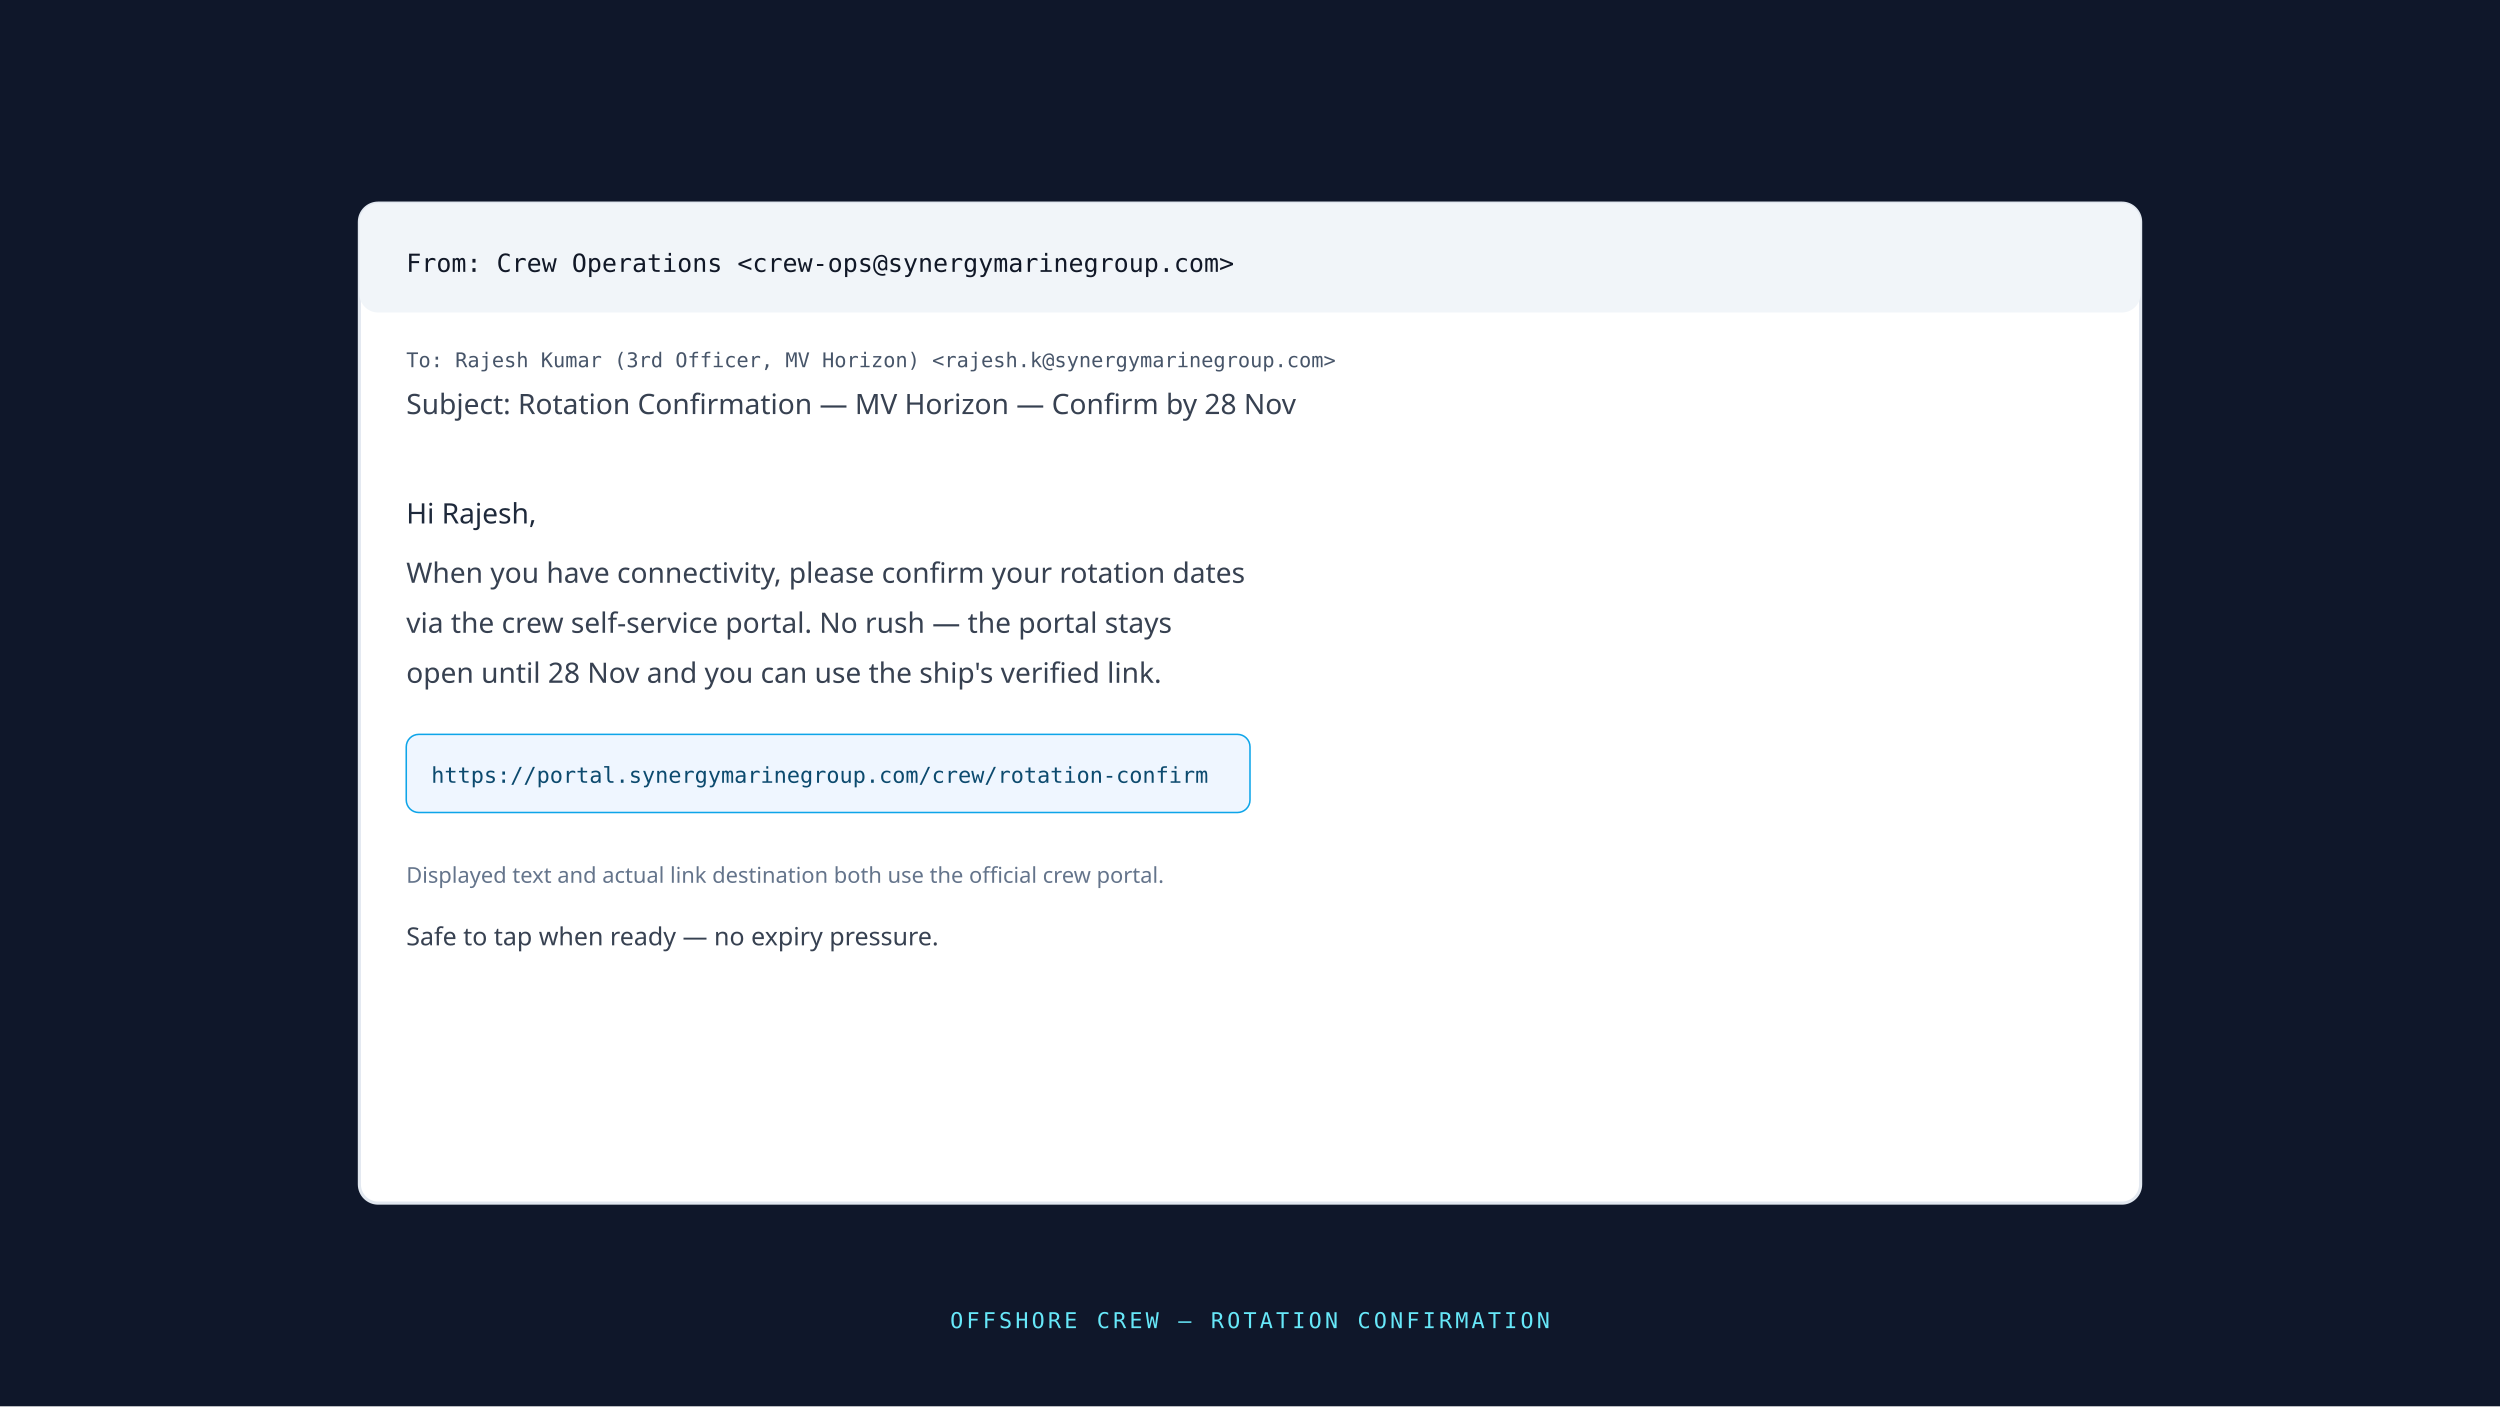
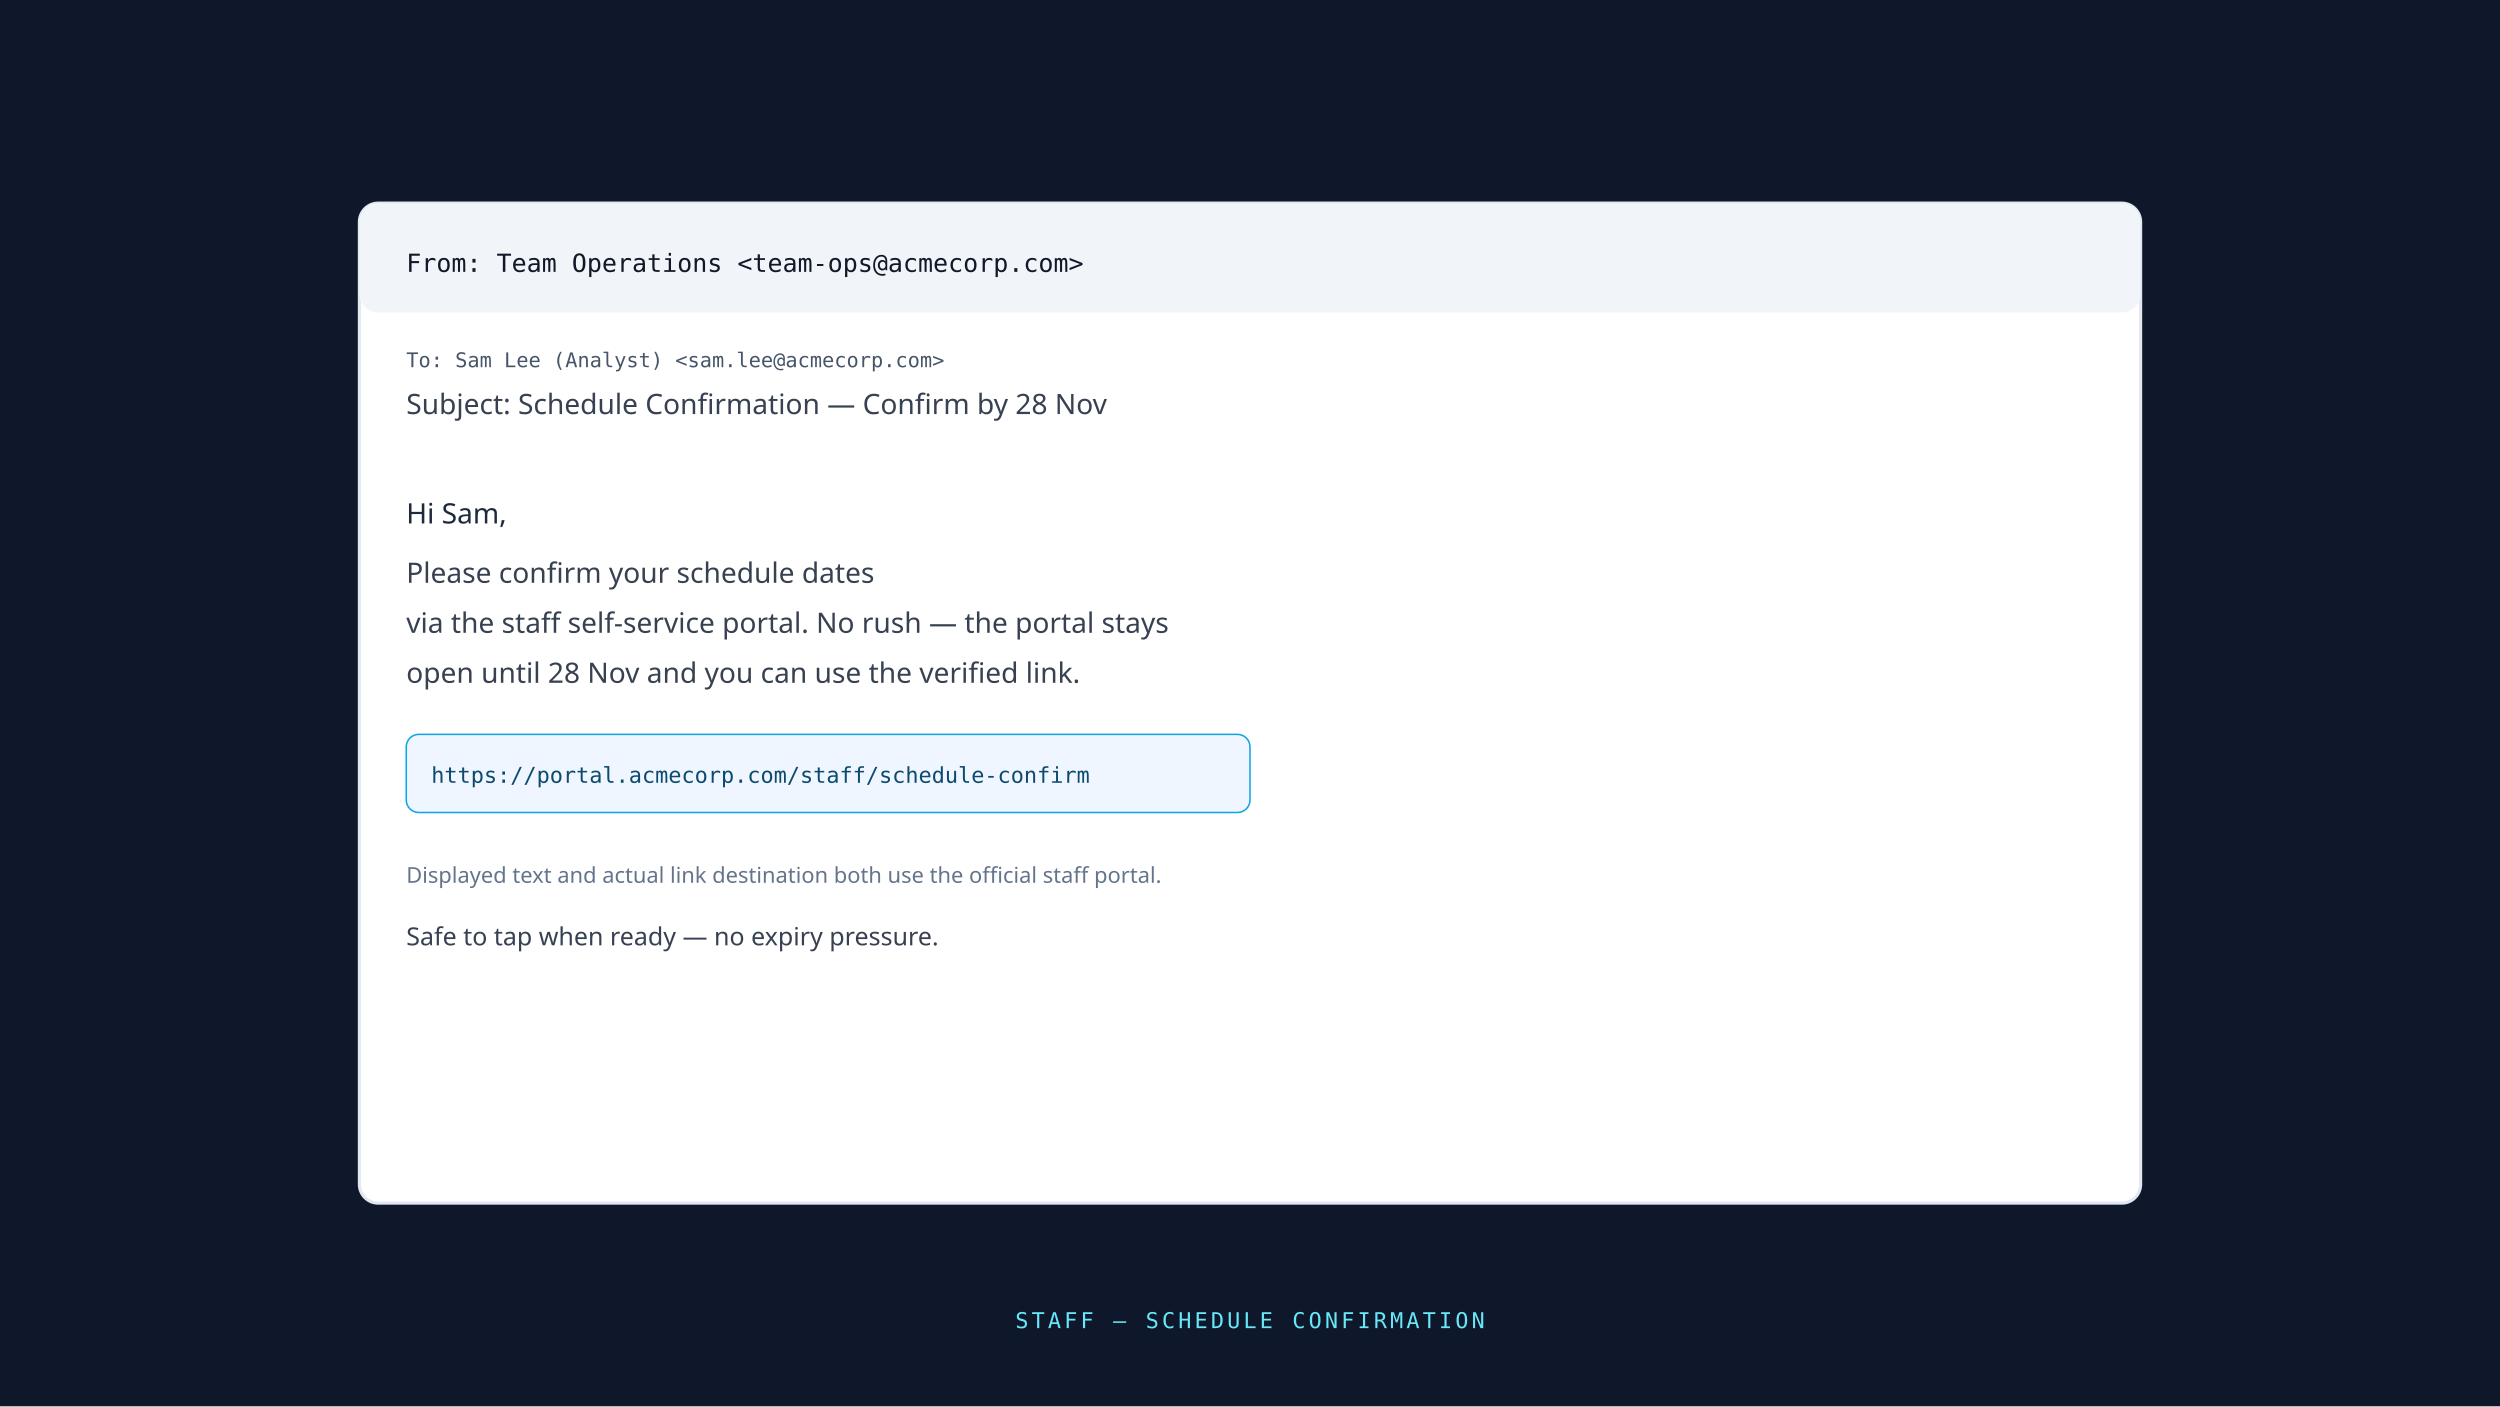
<svg xmlns="http://www.w3.org/2000/svg" viewBox="0 0 1600 900">
  <rect width="1600" height="900" fill="#0f172a" />
  <rect x="230" y="130" width="1140" height="640" rx="12" fill="#fff" stroke="#e2e8f0" stroke-width="2" />
  <rect x="230" y="130" width="1140" height="70" rx="12" fill="#f1f5f9" />
-   <text x="260" y="174" font-family="Space Mono, monospace" font-size="16" fill="#111827">From: Crew Operations &lt;crew-ops@synergymarinegroup.com&gt;</text>
-   <text x="260" y="235" font-family="Space Mono, monospace" font-size="13" fill="#475569">To: Rajesh Kumar (3rd Officer, MV Horizon) &lt;rajesh.k@synergymarinegroup.com&gt;</text>
-   <text x="260" y="265" font-family="Barlow, sans-serif" font-size="18" fill="#374151">Subject: Rotation Confirmation — MV Horizon — Confirm by 28 Nov</text>
-   <text x="260" y="335" font-family="Barlow, sans-serif" font-size="18" fill="#1e293b">Hi Rajesh,</text>
-   <text x="260" y="373" font-family="Barlow, sans-serif" font-size="18" fill="#374151">When you have connectivity, please confirm your rotation dates</text>
-   <text x="260" y="405" font-family="Barlow, sans-serif" font-size="18" fill="#374151">via the crew self-service portal. No rush — the portal stays</text>
-   <text x="260" y="437" font-family="Barlow, sans-serif" font-size="18" fill="#374151">open until 28 Nov and you can use the ship's verified link.</text>
+   <text x="260" y="174" font-family="Space Mono, monospace" font-size="16" fill="#111827">From: Team Operations &lt;team-ops@acmecorp.com&gt;</text>
+   <text x="260" y="235" font-family="Space Mono, monospace" font-size="13" fill="#475569">To: Sam Lee (Analyst) &lt;sam.lee@acmecorp.com&gt;</text>
+   <text x="260" y="265" font-family="Barlow, sans-serif" font-size="18" fill="#374151">Subject: Schedule Confirmation — Confirm by 28 Nov</text>
+   <text x="260" y="335" font-family="Barlow, sans-serif" font-size="18" fill="#1e293b">Hi Sam,</text>
+   <text x="260" y="373" font-family="Barlow, sans-serif" font-size="18" fill="#374151">Please confirm your schedule dates</text>
+   <text x="260" y="405" font-family="Barlow, sans-serif" font-size="18" fill="#374151">via the staff self-service portal. No rush — the portal stays</text>
+   <text x="260" y="437" font-family="Barlow, sans-serif" font-size="18" fill="#374151">open until 28 Nov and you can use the verified link.</text>
  <g transform="translate(260,470)">
    <rect x="0" y="0" width="540" height="50" rx="8" fill="#eff6ff" stroke="#0ea5e9" />
-     <text x="16" y="31" font-family="Space Mono, monospace" font-size="14" fill="#0c4a6e">https://portal.synergymarinegroup.com/crew/rotation-confirm</text>
+     <text x="16" y="31" font-family="Space Mono, monospace" font-size="14" fill="#0c4a6e">https://portal.acmecorp.com/staff/schedule-confirm</text>
  </g>
-   <text x="260" y="565" font-family="Barlow, sans-serif" font-size="14" fill="#64748b">Displayed text and actual link destination both use the official crew portal.</text>
+   <text x="260" y="565" font-family="Barlow, sans-serif" font-size="14" fill="#64748b">Displayed text and actual link destination both use the official staff portal.</text>
  <text x="260" y="605" font-family="Barlow, sans-serif" font-size="16" fill="#374151">Safe to tap when ready — no expiry pressure.</text>
-   <text x="800" y="850" font-family="Space Mono, monospace" font-size="14" fill="#67e8f9" text-anchor="middle" letter-spacing="2">OFFSHORE CREW — ROTATION CONFIRMATION</text>
+   <text x="800" y="850" font-family="Space Mono, monospace" font-size="14" fill="#67e8f9" text-anchor="middle" letter-spacing="2">STAFF — SCHEDULE CONFIRMATION</text>
</svg>
